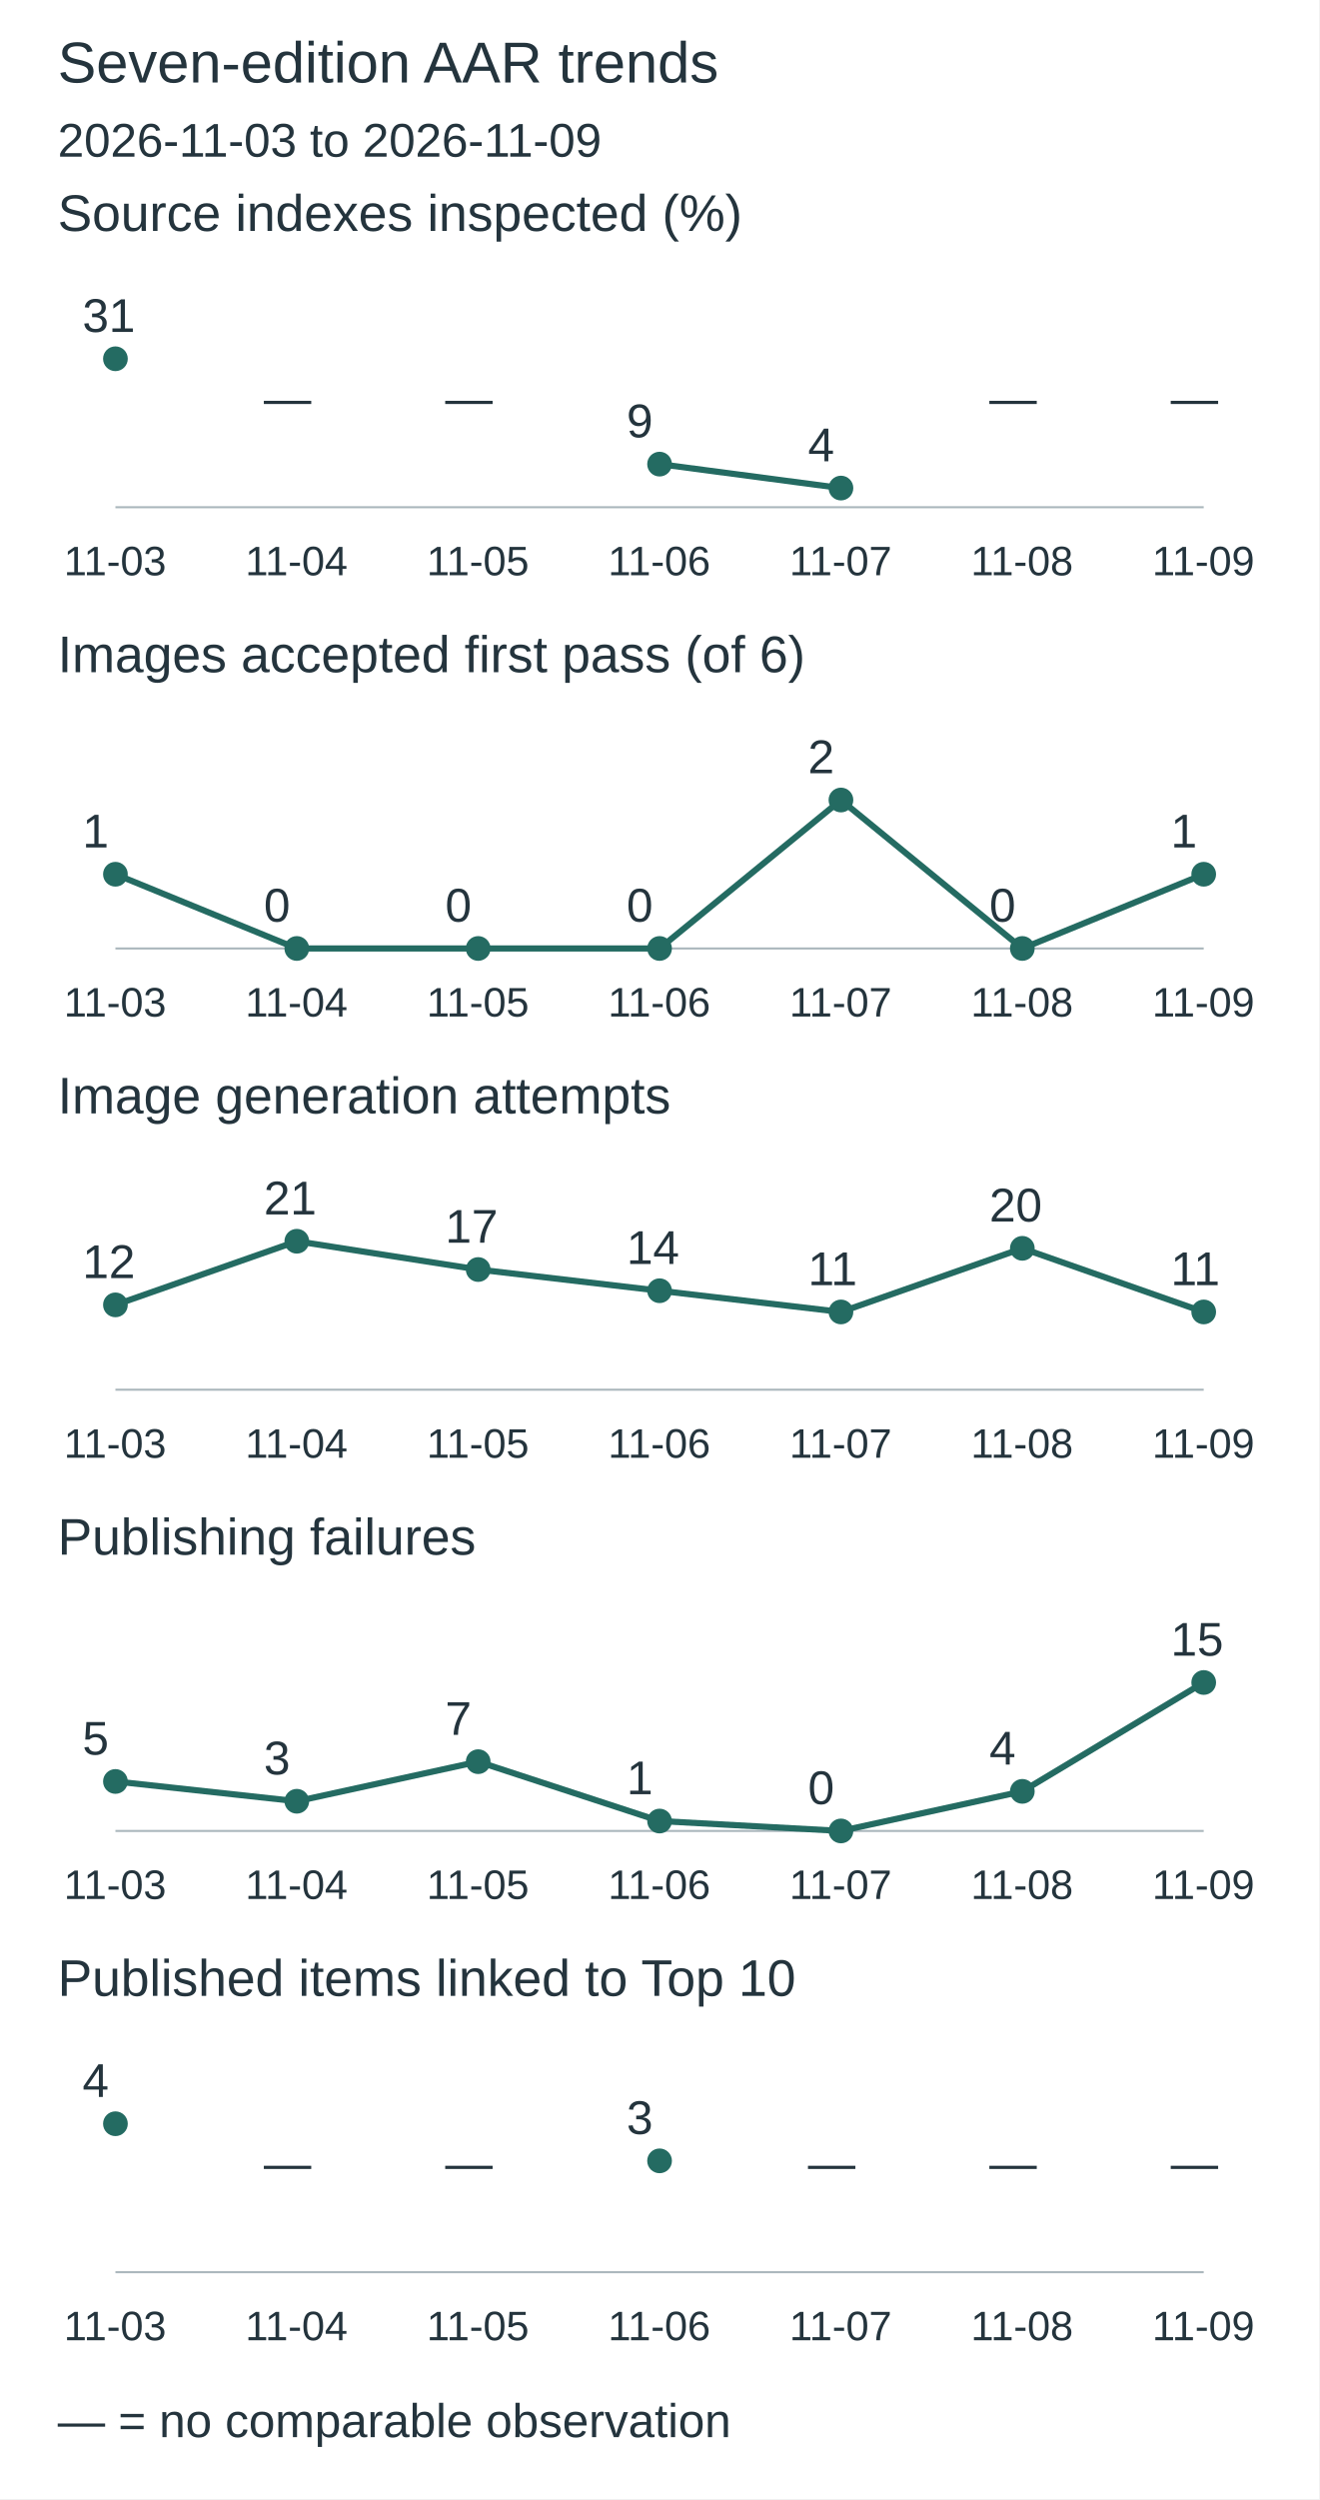
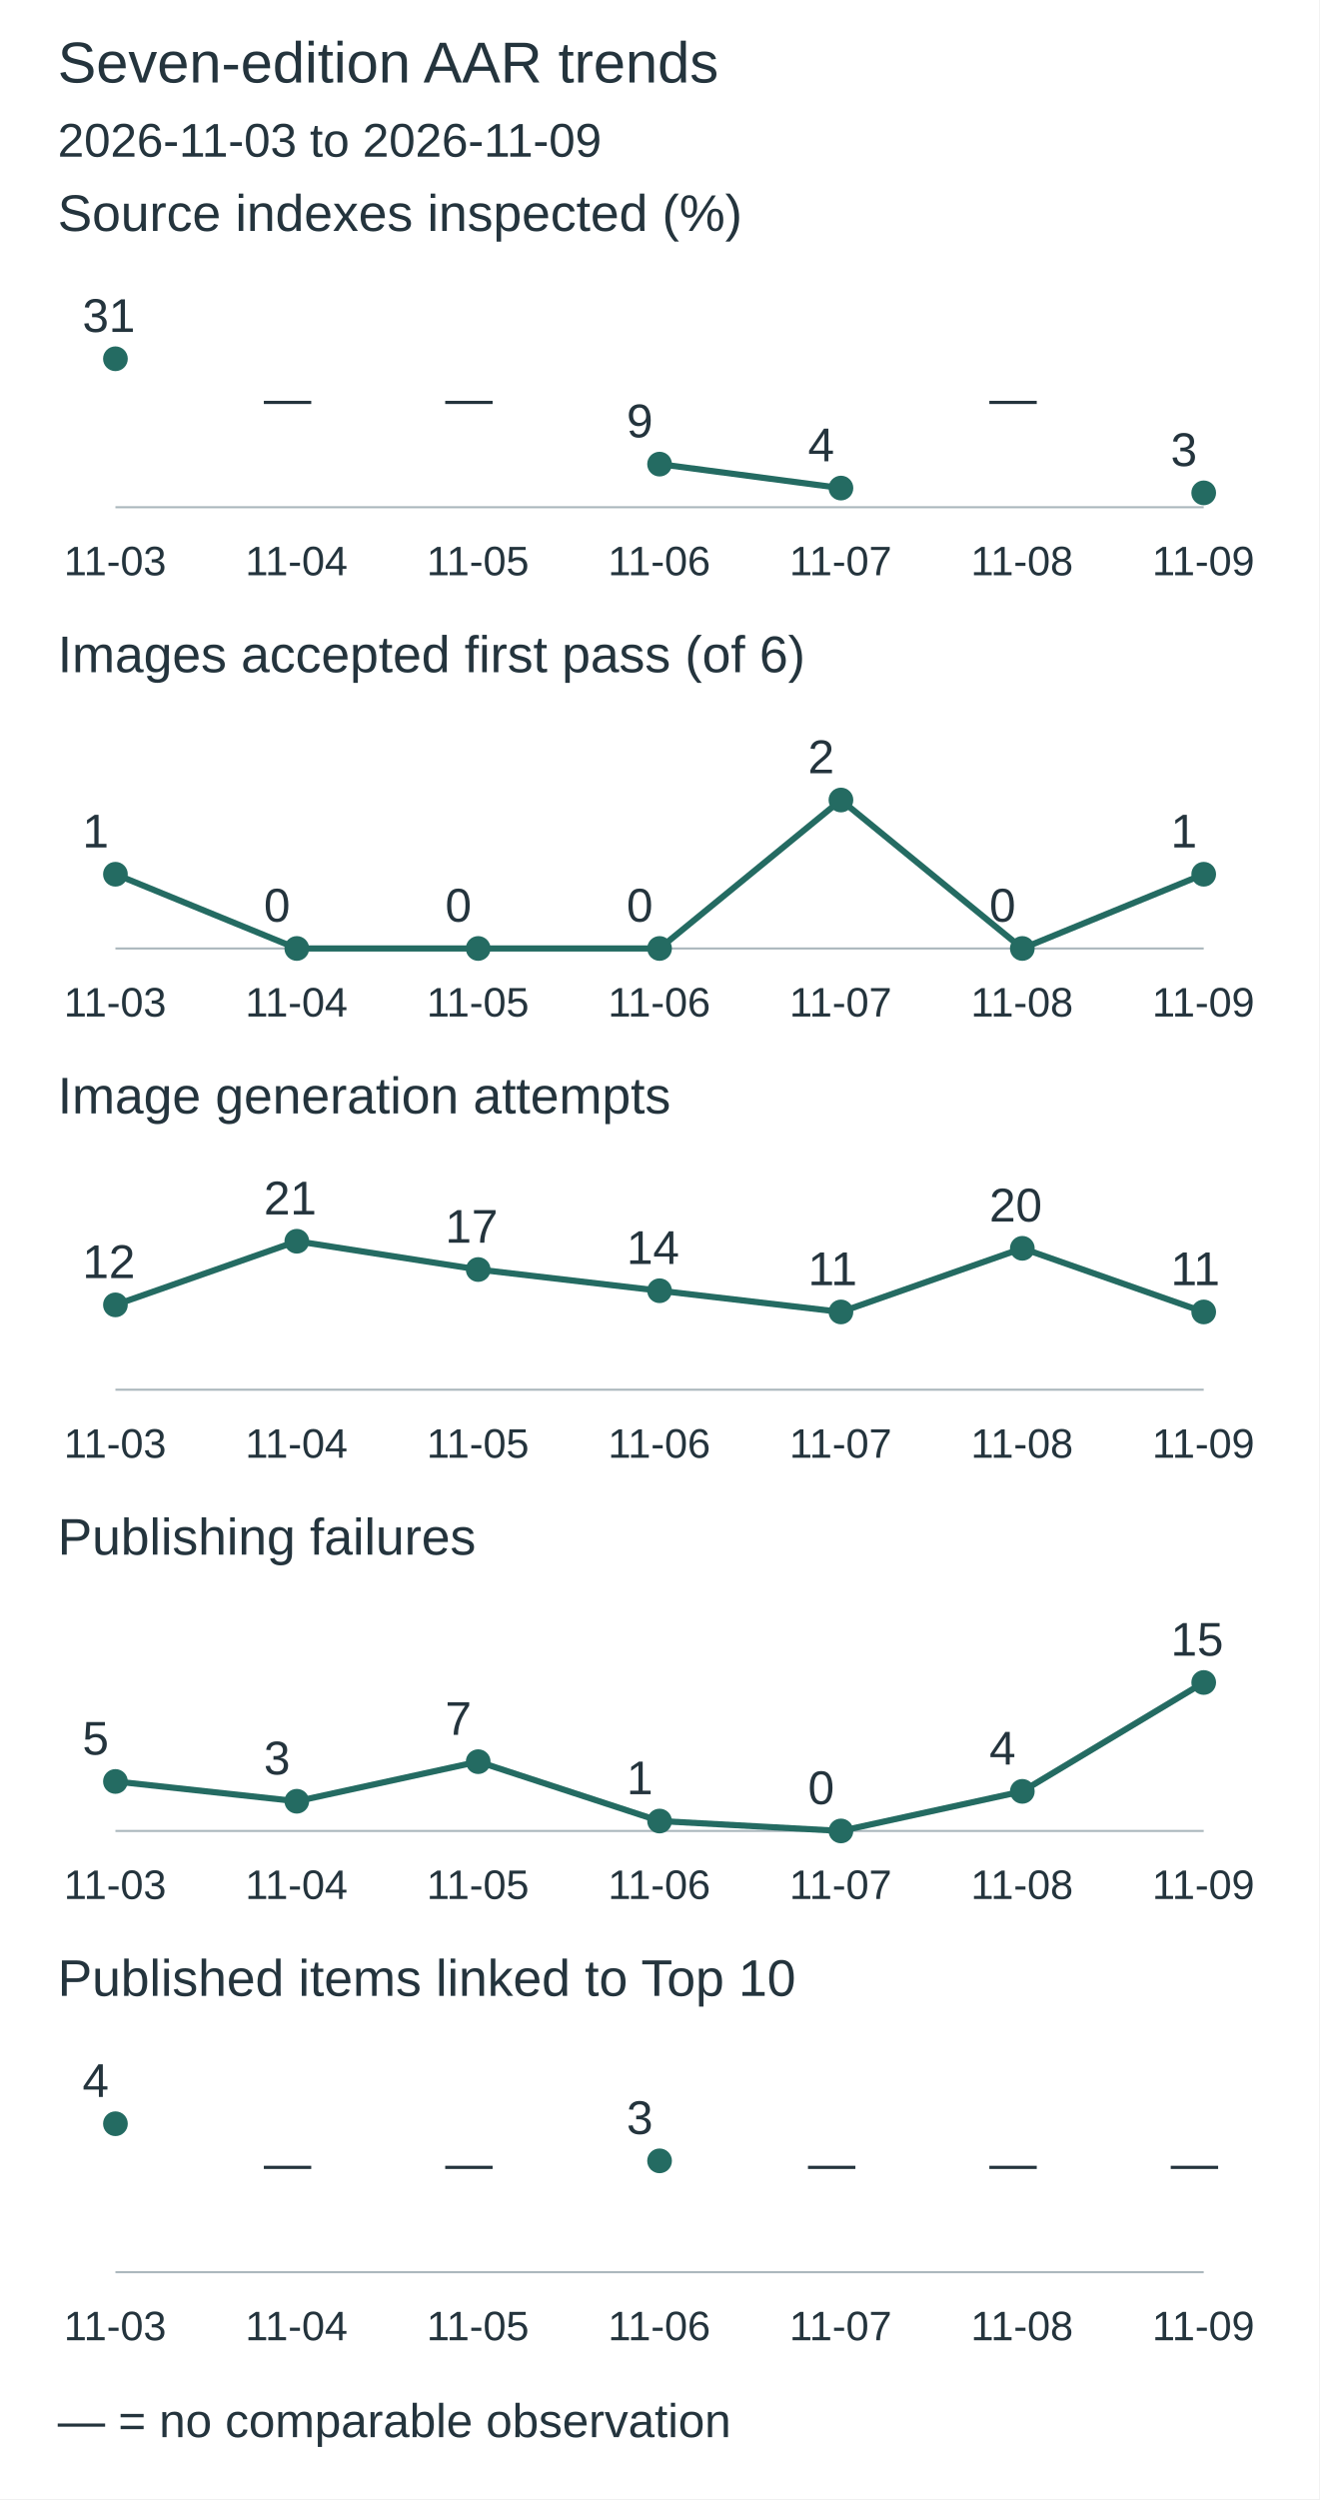
<svg xmlns="http://www.w3.org/2000/svg" width="640" height="1212" viewBox="0 0 640 1212" role="img" aria-label="Seven-edition AAR trends">
  <rect width="640" height="1212" fill="white" />
  <g font-family="Arial,sans-serif" fill="#24343d">
    <text x="28" y="40" font-size="28">Seven-edition AAR trends</text>
    <text x="28" y="76" font-size="23">2026-11-03 to 2026-11-09</text>
    <text x="28" y="112" font-size="25">Source indexes inspected (%)</text>
    <line x1="56" x2="584" y1="246" y2="246" stroke="#aab6bc" />
    <circle cx="56" cy="174" r="6" fill="#246b62" />
    <text x="40" y="161" font-size="23">31</text>
    <text x="31" y="279" font-size="20">11-03</text>
    <text x="128" y="201" font-size="23">—</text>
    <text x="119" y="279" font-size="20">11-04</text>
    <text x="216" y="201" font-size="23">—</text>
    <text x="207" y="279" font-size="20">11-05</text>
    <circle cx="320" cy="225.097" r="6" fill="#246b62" />
    <text x="304" y="212.097" font-size="23">9</text>
    <text x="295" y="279" font-size="20">11-06</text>
    <line x1="320" y1="225.097" x2="408" y2="236.71" stroke="#246b62" stroke-width="3" />
    <circle cx="408" cy="236.71" r="6" fill="#246b62" />
    <text x="392" y="223.71" font-size="23">4</text>
    <text x="383" y="279" font-size="20">11-07</text>
    <text x="480" y="201" font-size="23">—</text>
    <text x="471" y="279" font-size="20">11-08</text>
-     <text x="568" y="201" font-size="23">—</text>
+     <circle cx="584" cy="239.032" r="6" fill="#246b62" />
+     <text x="568" y="226.032" font-size="23">3</text>
    <text x="559" y="279" font-size="20">11-09</text>
    <text x="28" y="326" font-size="25">Images accepted first pass (of 6)</text>
    <line x1="56" x2="584" y1="460" y2="460" stroke="#aab6bc" />
    <circle cx="56" cy="424" r="6" fill="#246b62" />
    <text x="40" y="411" font-size="23">1</text>
    <text x="31" y="493" font-size="20">11-03</text>
    <line x1="56" y1="424" x2="144" y2="460" stroke="#246b62" stroke-width="3" />
    <circle cx="144" cy="460" r="6" fill="#246b62" />
    <text x="128" y="447" font-size="23">0</text>
    <text x="119" y="493" font-size="20">11-04</text>
    <line x1="144" y1="460" x2="232" y2="460" stroke="#246b62" stroke-width="3" />
    <circle cx="232" cy="460" r="6" fill="#246b62" />
    <text x="216" y="447" font-size="23">0</text>
    <text x="207" y="493" font-size="20">11-05</text>
    <line x1="232" y1="460" x2="320" y2="460" stroke="#246b62" stroke-width="3" />
    <circle cx="320" cy="460" r="6" fill="#246b62" />
    <text x="304" y="447" font-size="23">0</text>
    <text x="295" y="493" font-size="20">11-06</text>
    <line x1="320" y1="460" x2="408" y2="388" stroke="#246b62" stroke-width="3" />
    <circle cx="408" cy="388" r="6" fill="#246b62" />
    <text x="392" y="375" font-size="23">2</text>
    <text x="383" y="493" font-size="20">11-07</text>
    <line x1="408" y1="388" x2="496" y2="460" stroke="#246b62" stroke-width="3" />
    <circle cx="496" cy="460" r="6" fill="#246b62" />
    <text x="480" y="447" font-size="23">0</text>
    <text x="471" y="493" font-size="20">11-08</text>
    <line x1="496" y1="460" x2="584" y2="424" stroke="#246b62" stroke-width="3" />
    <circle cx="584" cy="424" r="6" fill="#246b62" />
    <text x="568" y="411" font-size="23">1</text>
    <text x="559" y="493" font-size="20">11-09</text>
    <text x="28" y="540" font-size="25">Image generation attempts</text>
    <line x1="56" x2="584" y1="674" y2="674" stroke="#aab6bc" />
    <circle cx="56" cy="632.857" r="6" fill="#246b62" />
    <text x="40" y="619.857" font-size="23">12</text>
    <text x="31" y="707" font-size="20">11-03</text>
    <line x1="56" y1="632.857" x2="144" y2="602" stroke="#246b62" stroke-width="3" />
    <circle cx="144" cy="602" r="6" fill="#246b62" />
    <text x="128" y="589" font-size="23">21</text>
    <text x="119" y="707" font-size="20">11-04</text>
    <line x1="144" y1="602" x2="232" y2="615.714" stroke="#246b62" stroke-width="3" />
    <circle cx="232" cy="615.714" r="6" fill="#246b62" />
    <text x="216" y="602.714" font-size="23">17</text>
    <text x="207" y="707" font-size="20">11-05</text>
    <line x1="232" y1="615.714" x2="320" y2="626" stroke="#246b62" stroke-width="3" />
    <circle cx="320" cy="626" r="6" fill="#246b62" />
    <text x="304" y="613" font-size="23">14</text>
    <text x="295" y="707" font-size="20">11-06</text>
    <line x1="320" y1="626" x2="408" y2="636.286" stroke="#246b62" stroke-width="3" />
    <circle cx="408" cy="636.286" r="6" fill="#246b62" />
    <text x="392" y="623.286" font-size="23">11</text>
    <text x="383" y="707" font-size="20">11-07</text>
    <line x1="408" y1="636.286" x2="496" y2="605.429" stroke="#246b62" stroke-width="3" />
    <circle cx="496" cy="605.429" r="6" fill="#246b62" />
    <text x="480" y="592.429" font-size="23">20</text>
    <text x="471" y="707" font-size="20">11-08</text>
    <line x1="496" y1="605.429" x2="584" y2="636.286" stroke="#246b62" stroke-width="3" />
    <circle cx="584" cy="636.286" r="6" fill="#246b62" />
    <text x="568" y="623.286" font-size="23">11</text>
    <text x="559" y="707" font-size="20">11-09</text>
    <text x="28" y="754" font-size="25">Publishing failures</text>
    <line x1="56" x2="584" y1="888" y2="888" stroke="#aab6bc" />
    <circle cx="56" cy="864" r="6" fill="#246b62" />
    <text x="40" y="851" font-size="23">5</text>
    <text x="31" y="921" font-size="20">11-03</text>
    <line x1="56" y1="864" x2="144" y2="873.6" stroke="#246b62" stroke-width="3" />
    <circle cx="144" cy="873.6" r="6" fill="#246b62" />
    <text x="128" y="860.6" font-size="23">3</text>
    <text x="119" y="921" font-size="20">11-04</text>
    <line x1="144" y1="873.6" x2="232" y2="854.4" stroke="#246b62" stroke-width="3" />
    <circle cx="232" cy="854.4" r="6" fill="#246b62" />
    <text x="216" y="841.4" font-size="23">7</text>
    <text x="207" y="921" font-size="20">11-05</text>
    <line x1="232" y1="854.4" x2="320" y2="883.2" stroke="#246b62" stroke-width="3" />
    <circle cx="320" cy="883.2" r="6" fill="#246b62" />
    <text x="304" y="870.2" font-size="23">1</text>
    <text x="295" y="921" font-size="20">11-06</text>
    <line x1="320" y1="883.2" x2="408" y2="888" stroke="#246b62" stroke-width="3" />
    <circle cx="408" cy="888" r="6" fill="#246b62" />
    <text x="392" y="875" font-size="23">0</text>
    <text x="383" y="921" font-size="20">11-07</text>
    <line x1="408" y1="888" x2="496" y2="868.8" stroke="#246b62" stroke-width="3" />
    <circle cx="496" cy="868.8" r="6" fill="#246b62" />
    <text x="480" y="855.8" font-size="23">4</text>
    <text x="471" y="921" font-size="20">11-08</text>
    <line x1="496" y1="868.8" x2="584" y2="816" stroke="#246b62" stroke-width="3" />
    <circle cx="584" cy="816" r="6" fill="#246b62" />
    <text x="568" y="803" font-size="23">15</text>
    <text x="559" y="921" font-size="20">11-09</text>
    <text x="28" y="968" font-size="25">Published items linked to Top 10</text>
    <line x1="56" x2="584" y1="1102" y2="1102" stroke="#aab6bc" />
    <circle cx="56" cy="1030" r="6" fill="#246b62" />
    <text x="40" y="1017" font-size="23">4</text>
    <text x="31" y="1135" font-size="20">11-03</text>
    <text x="128" y="1057" font-size="23">—</text>
    <text x="119" y="1135" font-size="20">11-04</text>
    <text x="216" y="1057" font-size="23">—</text>
    <text x="207" y="1135" font-size="20">11-05</text>
    <circle cx="320" cy="1048" r="6" fill="#246b62" />
    <text x="304" y="1035" font-size="23">3</text>
    <text x="295" y="1135" font-size="20">11-06</text>
    <text x="392" y="1057" font-size="23">—</text>
    <text x="383" y="1135" font-size="20">11-07</text>
    <text x="480" y="1057" font-size="23">—</text>
    <text x="471" y="1135" font-size="20">11-08</text>
    <text x="568" y="1057" font-size="23">—</text>
    <text x="559" y="1135" font-size="20">11-09</text>
    <text x="28" y="1182" font-size="23">— = no comparable observation</text>
  </g>
</svg>
